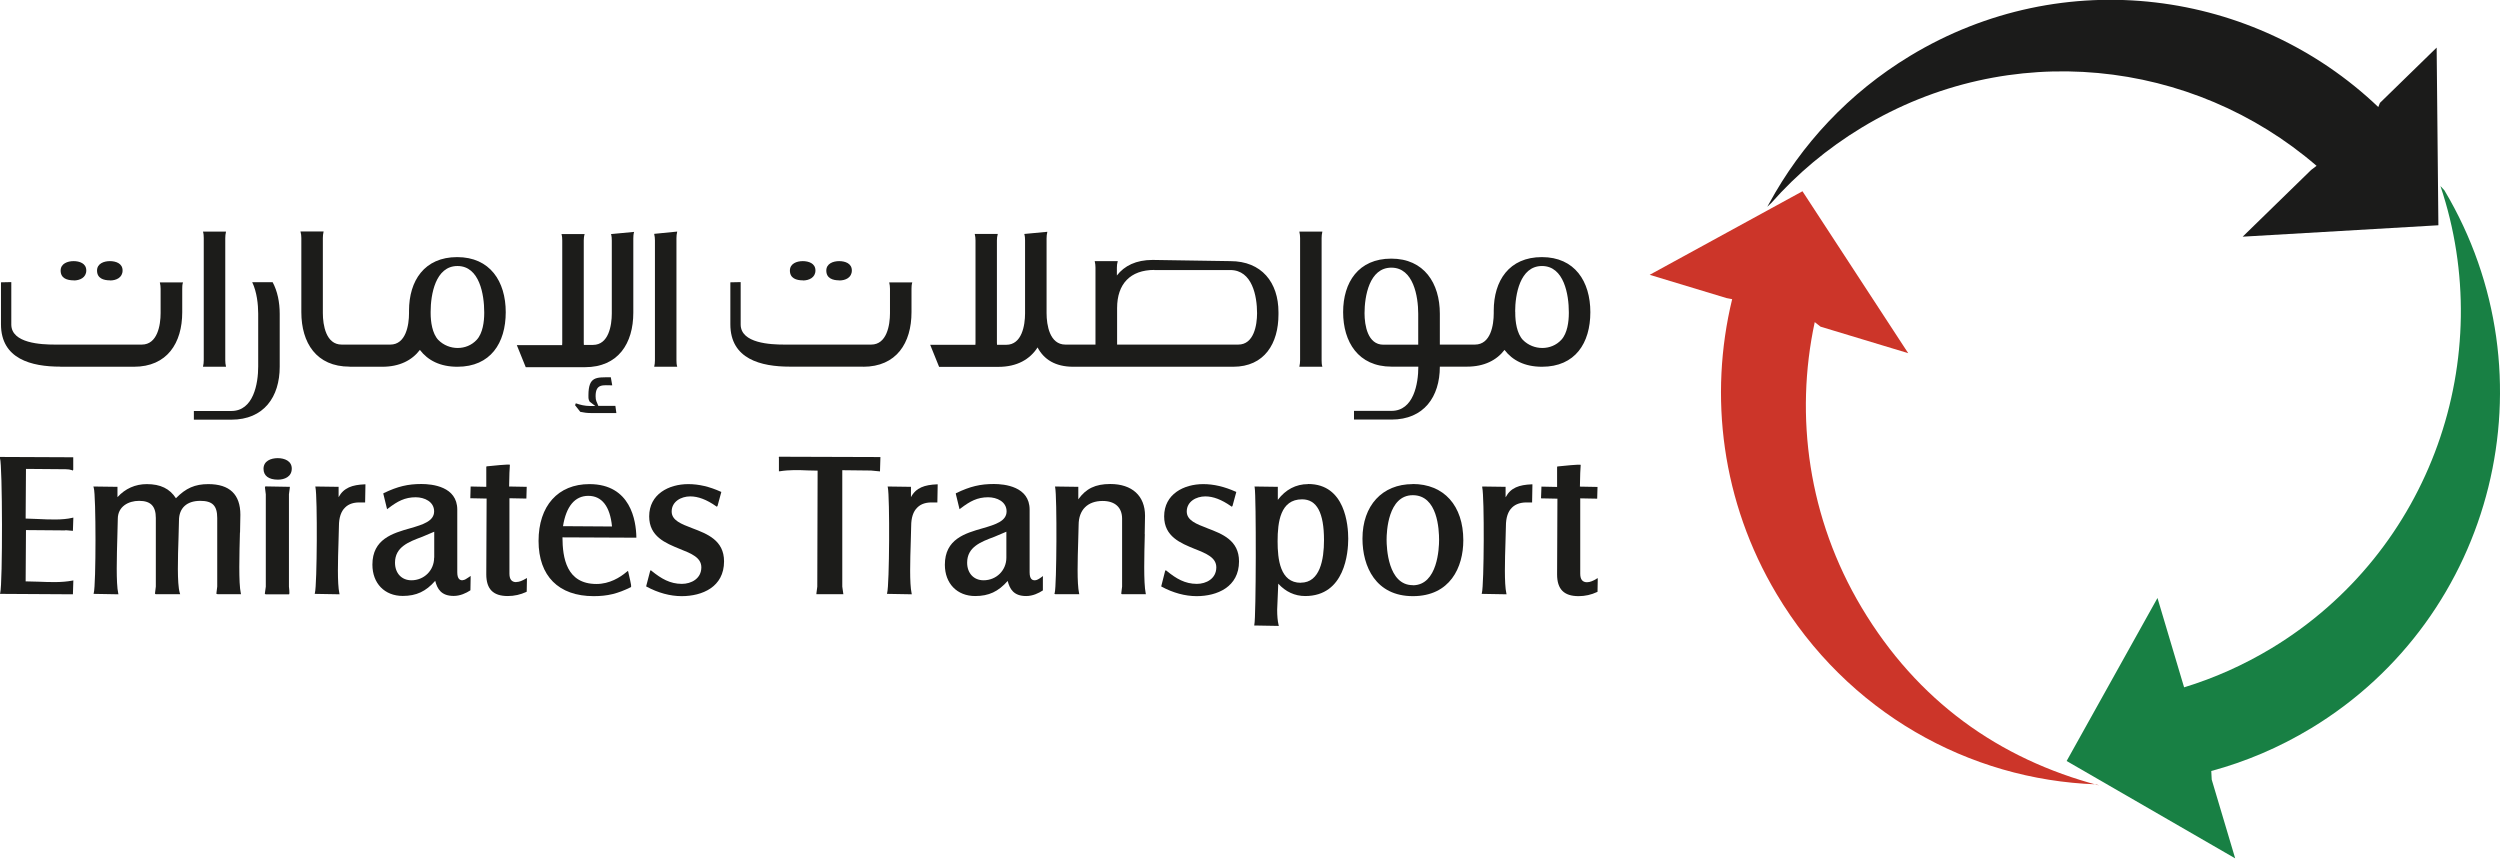
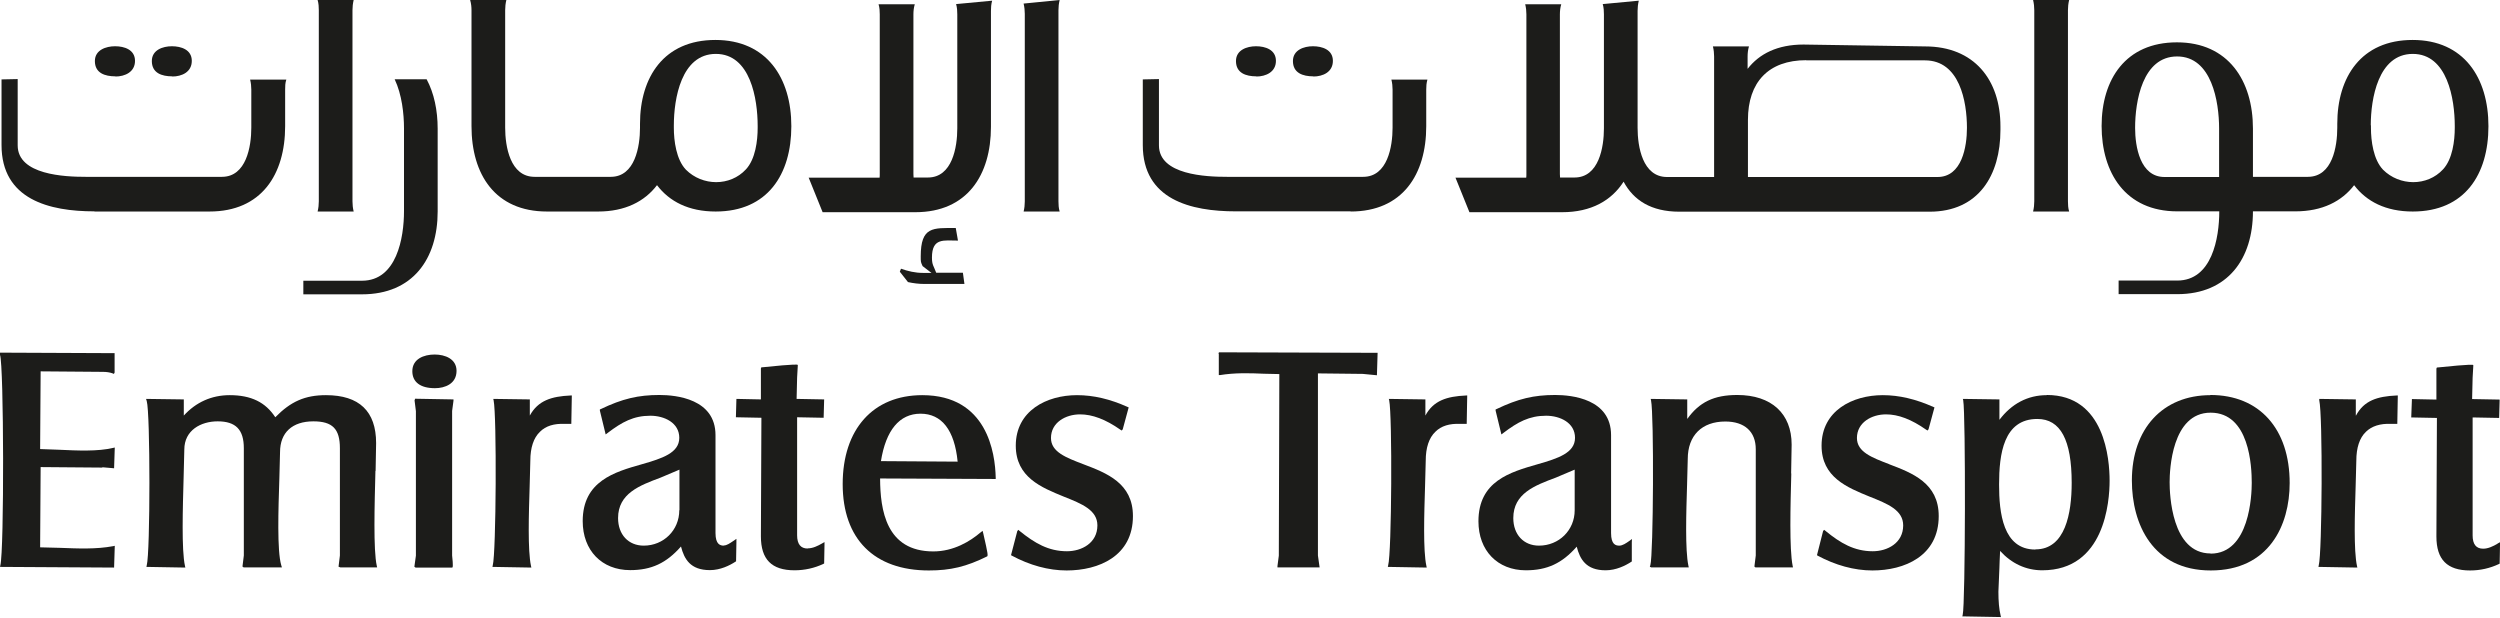
- <svg xmlns="http://www.w3.org/2000/svg" id="Layer_2" viewBox="0 0 230.06 78.99">
+ <svg xmlns="http://www.w3.org/2000/svg" id="Layer_2" viewBox="0 0 147.03 36.29">
  <defs>
    <style>
      .cls-1 {
        fill: #1c1c1a;
      }
- 
-       .cls-2 {
-         fill: #cc3529;
-       }
- 
-       .cls-2, .cls-3, .cls-4 {
-         fill-rule: evenodd;
-       }
- 
-       .cls-3 {
-         fill: #188044;
-       }
- 
-       .cls-4 {
-         fill: #1b1b1a;
-       }
    </style>
  </defs>
  <g id="Layer_2-2" data-name="Layer_2">
    <g>
-       <path class="cls-3" d="M224.94,17.51c10.19,17.08,4.7,39.25-12.27,49.51-2.95,1.78-6.03,3.08-9.18,3.93l.04.79,2.16,7.25-15.51-8.96,8.36-15,2.24,7.52.21.7c2.76-.84,5.46-2.04,8.05-3.6,14.73-8.91,20.83-26.78,15.54-42.53" />
-       <path class="cls-2" d="M193.17,72.28c-9.25-2.44-16.74-7.8-21.86-16.38-4.9-8.21-6.17-17.59-4.31-26.26l.53.42,8.07,2.44-9.73-14.9-14.06,7.69,7.07,2.14.52.1c-2.16,8.91-.97,18.65,4.09,27.13,6.49,10.89,17.7,17.11,29.43,17.52" />
-       <g>
-         <path class="cls-1" d="M6.02,48.79l.69.06.04-1.22-.09.02c-.91.22-2.13.16-3.2.11,0,0-.85-.03-1.1-.04l.03-4.57,3.66.03c.22,0,.4.03.55.08l.1.04.04-.08v-1.14l-6.74-.03v.13c.23.62.25,11.5.02,12.38l-.02.09,6.71.04.04-1.28-.09.02c-1.01.19-2.08.14-3.12.1,0,0-.93-.02-1.18-.03l.03-4.72,3.63.03Z" />
-         <path class="cls-1" d="M22.09,49.01l.03-1.64c0-1.87-.99-2.82-2.95-2.82-1.23,0-2.07.37-2.98,1.3-.57-.88-1.42-1.3-2.68-1.3-1.07,0-1.99.42-2.7,1.2v-.95l-2.22-.03.04.13c.21.68.21,8.9,0,9.66l-.02.09,2.29.04-.02-.09c-.21-.94-.13-3.43-.08-5.25l.04-1.6c0-1.14.98-1.66,1.96-1.66,1.07,0,1.54.49,1.54,1.58v6.31l-.08.65.07.05h2.25l-.04-.13c-.25-.85-.17-3.3-.11-5.1l.04-1.55c0-1.15.72-1.81,1.96-1.81,1.13,0,1.56.45,1.56,1.58v6.31l-.08.66.11.04h2.16l-.02-.09c-.21-.93-.13-3.63-.08-5.59Z" />
-         <path class="cls-1" d="M25.56,42.16c-.63,0-1.31.26-1.31.98,0,.64.47,1,1.33,1,.59,0,1.27-.26,1.27-1.02,0-.7-.67-.96-1.29-.96Z" />
-         <path class="cls-1" d="M24.38,44.85l.08.64v8.5l-.09.65.07.05h2.16l.02-.03s.04-.06-.03-.68v-8.5l.08-.6v-.08s-2.26-.04-2.26-.04l-.02.08Z" />
-         <path class="cls-1" d="M31.16,45.75v-.95l-2.15-.03.02.08c.19.9.15,8.97-.05,9.71l-.02.09,2.29.04-.02-.09c-.2-.92-.13-3.09-.08-4.69l.04-1.5c0-.77.19-1.35.57-1.71.34-.34.83-.49,1.46-.46h.38l.03-1.67h-.08c-1.12.05-1.91.3-2.39,1.18Z" />
-         <path class="cls-1" d="M42.57,53.4c-.21,0-.49-.07-.49-.74v-5.76c0-2.13-2.31-2.36-3.3-2.36-1.24,0-2.18.22-3.45.83l-.05.02v.07s.34,1.4.34,1.4l.12-.09c.84-.64,1.52-1.01,2.51-1.01.82,0,1.7.41,1.7,1.3s-1.01,1.21-2.19,1.55c-1.63.46-3.49,1-3.49,3.35,0,1.72,1.12,2.88,2.79,2.88,1.25,0,2.13-.41,2.99-1.39.19.74.55,1.39,1.7,1.39.61,0,1.16-.27,1.51-.5l.03-.02.02-1.13v-.19l-.19.13c-.18.12-.37.26-.55.26ZM39.95,51.32c0,1.17-.92,2.08-2.09,2.08-.9,0-1.51-.65-1.51-1.62,0-1.45,1.27-1.92,2.5-2.38,0,0,.82-.35,1.11-.47v2.38Z" />
-         <path class="cls-1" d="M47.5,53.57c-.41,0-.62-.26-.62-.78v-6.94l1.56.03.03-1.08-1.62-.03.03-1.26.04-.7v-.03l-.02-.02s-.05-.06-2.06.15h-.06s-.03.07-.03.07v1.82l-1.44-.03-.03,1.08,1.5.03-.03,6.97c0,1.36.63,2,1.98,2,.59,0,1.18-.13,1.7-.38l.04-.02.02-1.08v-.18l-.14.08c-.26.15-.55.29-.84.29Z" />
-         <path class="cls-1" d="M58.56,49.41c-.03-1.46-.5-4.86-4.32-4.86-2.89,0-4.68,2-4.68,5.23s1.85,5.08,5.07,5.08c1.27,0,2.2-.22,3.43-.83.04-.06.06-.09-.23-1.34l-.04-.16-.13.1c-.6.51-1.57,1.11-2.77,1.11-2.78,0-3.12-2.43-3.13-4.29l6.8.03v-.07ZM51.81,48.42c.29-1.82,1.09-2.79,2.33-2.79s2,.96,2.18,2.82l-4.51-.03Z" />
-         <path class="cls-1" d="M63.71,48.61c-1.02-.39-1.9-.72-1.9-1.54,0-.91.86-1.39,1.71-1.39.72,0,1.5.29,2.37.9l.08.05.06-.07.35-1.29-.05-.02c-1.04-.47-2.02-.7-2.99-.7-1.79,0-3.6.92-3.6,2.97,0,1.86,1.51,2.46,2.83,3,1.06.42,1.97.79,1.97,1.69,0,1.04-.93,1.52-1.79,1.52-1.09,0-1.9-.48-2.78-1.19l-.08-.07-.06.07-.37,1.42.05.03c1.04.56,2.15.87,3.22.87,1.89,0,3.9-.84,3.9-3.2,0-1.94-1.55-2.53-2.92-3.05Z" />
-         <path class="cls-1" d="M71.68,42.12v1.25h.07c.86-.14,1.73-.12,2.58-.08l.91.02-.03,10.68-.08.61v.08s.1,0,.1,0h2.38l-.02-.13-.08-.57v-10.71l2.64.03.83.08.04-1.32-9.33-.03-.03.07Z" />
-         <path class="cls-1" d="M83.83,45.75v-.95l-2.15-.03.02.08c.19.9.15,8.97-.06,9.71l-.02.09,2.29.04-.02-.09c-.2-.91-.13-3.09-.08-4.69l.04-1.5c0-.77.19-1.35.57-1.71.34-.34.83-.49,1.46-.46h.38l.03-1.67h-.07c-1.13.05-1.92.3-2.39,1.18Z" />
-         <path class="cls-1" d="M95.23,53.4c-.21,0-.48-.07-.48-.74v-5.76c0-2.13-2.31-2.36-3.29-2.36-1.25,0-2.18.22-3.45.83l-.05.02v.07s.34,1.4.34,1.4l.12-.09c.84-.64,1.52-1.01,2.51-1.01.82,0,1.7.41,1.7,1.3s-1.01,1.21-2.19,1.55c-1.64.47-3.49,1-3.49,3.36,0,1.72,1.12,2.88,2.79,2.88,1.25,0,2.13-.41,2.99-1.39.19.74.55,1.39,1.7,1.39.61,0,1.16-.27,1.51-.5l.03-.02v-1.13s.01-.19.01-.19l-.18.13c-.17.12-.38.26-.56.26ZM92.61,51.32c0,1.17-.92,2.08-2.1,2.08-.9,0-1.51-.65-1.51-1.62,0-1.45,1.27-1.92,2.5-2.38,0,0,.82-.35,1.11-.47v2.38Z" />
-         <path class="cls-1" d="M105.34,49.16l.03-1.7c0-1.83-1.19-2.92-3.2-2.92-1.37,0-2.23.42-2.94,1.41v-1.15l-2.15-.03.02.08c.18.85.14,9.1-.04,9.7l-.03.09.08.04h2.21l-.02-.09c-.2-.93-.13-3.15-.08-4.77l.04-1.51c0-1.39.83-2.21,2.21-2.21,1.14,0,1.79.6,1.79,1.63v6.25l-.08.65.06.05h2.21l-.02-.09c-.2-.99-.13-3.57-.08-5.44Z" />
-         <path class="cls-1" d="M111.11,48.61c-1.02-.39-1.9-.72-1.9-1.54,0-.91.86-1.39,1.71-1.39.72,0,1.49.29,2.36.9l.08.05.06-.07.35-1.29-.05-.02c-1.05-.47-2.03-.7-2.99-.7-1.79,0-3.6.92-3.6,2.97,0,1.86,1.51,2.46,2.83,3,1.06.42,1.97.79,1.97,1.69,0,1.04-.93,1.52-1.79,1.52-1.09,0-1.9-.48-2.77-1.19l-.09-.07-.06.07-.36,1.42.04.03c1.04.56,2.15.87,3.22.87,1.88,0,3.9-.84,3.9-3.2,0-1.94-1.55-2.53-2.92-3.05Z" />
-         <path class="cls-1" d="M120.37,44.55c-1.12,0-2.07.51-2.78,1.45v-1.2l-2.15-.03.02.08c.15.8.13,12.01-.03,12.62l-.02.09,2.27.04-.02-.09c-.09-.38-.13-.84-.13-1.4l.06-1.42s.02-.67.04-.98c.67.74,1.52,1.14,2.48,1.14,3.67,0,3.96-4.03,3.96-5.27s-.27-5.04-3.69-5.04ZM119.7,53.63c-1.91,0-2.13-2.18-2.13-3.82,0-1.79.26-3.86,2.25-3.86,1.36,0,2.02,1.23,2.02,3.76,0,1.78-.37,3.91-2.13,3.91Z" />
-         <path class="cls-1" d="M130,44.55c-2.8,0-4.62,1.97-4.62,5.02,0,2.56,1.22,5.29,4.64,5.29s4.64-2.65,4.64-5.14c0-3.19-1.78-5.18-4.66-5.18ZM130.01,53.85c-2.3,0-2.41-3.49-2.41-4.19s.12-4.09,2.41-4.09,2.42,3.16,2.42,4.13c0,.7-.12,4.16-2.42,4.16Z" />
-         <path class="cls-1" d="M138.55,45.75v-.95l-2.15-.03v.08c.21.89.17,8.97-.03,9.71l-.02.09,2.29.04-.02-.09c-.2-.91-.13-3.09-.08-4.69l.04-1.5c0-.77.19-1.35.57-1.71.34-.33.84-.49,1.46-.46h.38l.03-1.67h-.08c-1.13.05-1.91.3-2.38,1.18Z" />
-         <path class="cls-1" d="M146.88,53.29c-.26.15-.55.29-.84.29-.41,0-.62-.26-.62-.78v-6.94l1.56.03.03-1.08-1.62-.03.03-1.26.04-.7v-.03l-.02-.02s-.06-.06-2.06.15h-.06s-.03.07-.03.07v1.82l-1.44-.03-.04,1.08,1.51.03-.03,6.97c0,1.36.63,2,1.98,2,.6,0,1.17-.13,1.7-.38l.04-.02.02-1.08v-.18l-.15.08Z" />
-         <path class="cls-1" d="M138.45,32.2c.73.96,1.86,1.55,3.45,1.55,3.06,0,4.45-2.18,4.45-5.02s-1.44-5.07-4.46-5.07-4.43,2.18-4.43,4.93v.14s0,.06,0,.09h0c0,1.1-.28,2.89-1.73,2.89h-3.23v-2.84c0-2.81-1.45-5.07-4.47-5.07s-4.43,2.18-4.43,4.92,1.39,5.02,4.45,5.02h2.47c0,1.57-.43,4.07-2.47,4.07h-3.45v.8h3.45c2.98,0,4.45-2.09,4.45-4.87h2.5c1.58,0,2.73-.59,3.46-1.55ZM139.43,28.68c0-1.55.43-4.2,2.47-4.2s2.47,2.66,2.47,4.24v.11c0,.75-.13,1.84-.69,2.44-.93,1.01-2.56.99-3.53.02-.57-.6-.71-1.7-.71-2.46v-.15ZM127.3,31.72c-1.44,0-1.73-1.79-1.73-2.89,0-1.55.43-4.2,2.47-4.2s2.47,2.67,2.47,4.24v2.85h-3.2Z" />
-         <path class="cls-1" d="M32.17,33.75h3.01c1.58,0,2.73-.59,3.46-1.55.73.96,1.86,1.55,3.45,1.55,3.05,0,4.45-2.18,4.45-5.02s-1.45-5.07-4.47-5.07-4.43,2.18-4.43,4.93v.14s0,.06,0,.09h0c0,1.1-.29,2.89-1.72,2.89h-4.48c-1.44,0-1.73-1.79-1.73-2.89v-6.92c0-.19.02-.39.07-.6h-2.13c.06.21.08.41.08.6v6.82c0,2.84,1.39,5.02,4.44,5.02ZM39.63,28.68c0-1.55.43-4.2,2.47-4.2s2.46,2.66,2.46,4.24v.11c0,.75-.13,1.84-.69,2.44-.93,1.01-2.56.99-3.53.02-.57-.6-.71-1.7-.71-2.46v-.15Z" />
-         <path class="cls-1" d="M25.74,33.75v-4.87c0-1.08-.21-2.09-.65-2.91h-1.88c.43.9.55,2.05.55,2.89v4.87c0,1.57-.43,4.09-2.47,4.09h-3.45v.8h3.45c2.99,0,4.45-2.09,4.45-4.87Z" />
-         <path class="cls-1" d="M52.99,37.11l-.07.18.48.61c.32.07.64.11.97.11h2.35l-.09-.66h-1.57c-.15-.41-.25-.45-.25-.89,0-1.18.7-1,1.53-1l-.13-.74c-1.34,0-2.06-.1-2.06,1.67,0,.33,0,.33.11.57l.52.4h-.51c-.44,0-.87-.1-1.29-.25Z" />
-         <path class="cls-1" d="M18.68,33.75h2.12c-.05-.2-.07-.41-.07-.6v-11.24c0-.19.02-.39.07-.6h-2.12c.06.21.07.41.07.6v11.24c0,.19-.02.39-.07.6Z" />
-         <path class="cls-1" d="M119.57,33.75h2.12c-.06-.2-.07-.41-.07-.6v-11.24c0-.19.02-.39.07-.6h-2.12c.05.21.07.41.07.6v11.24c0,.19-.02.39-.07.6Z" />
-         <path class="cls-1" d="M51.74,31.76h-4.18l.82,2.03h5.45c3.06,0,4.45-2.19,4.45-5.02v-6.83c0-.18.01-.39.07-.6l-2.12.2c.06.21.07.41.07.6v6.71c0,1.1-.29,2.89-1.73,2.89h-.84c0-.07-.01-.13-.01-.2v-9.41c0-.18.02-.39.08-.59h-2.13c.06.2.07.41.07.59v9.41c0,.06,0,.13-.01.2Z" />
-         <path class="cls-1" d="M60.2,33.75h2.12c-.06-.2-.07-.41-.07-.6v-11.24c0-.19.02-.39.07-.6l-2.12.21c.05.21.07.41.07.6v11.04c0,.19-.02.39-.07.6Z" />
-         <path class="cls-1" d="M95.49,31.99c.58,1.08,1.61,1.76,3.28,1.76h14.71c2.89,0,4.17-2.15,4.17-4.81v-.21c0-2.74-1.55-4.7-4.43-4.7l-7.15-.11c-1.53,0-2.6.54-3.29,1.43v-.73c0-.18.02-.39.08-.59h-2.12c.05.2.07.41.07.59v6.93c0,.05,0,.11,0,.16h-2.77c-1.44,0-1.73-1.79-1.73-2.89h0s0-.04,0-.06v-6.83c0-.18.02-.39.07-.6l-2.12.2c.06.21.07.41.07.6v6.71c0,1.1-.29,2.89-1.73,2.89h-.85c0-.07-.01-.13-.01-.2v-9.41c0-.18.02-.39.08-.59h-2.12c.05.2.07.41.07.59v9.41c0,.06,0,.13-.01.2h-4.16l.82,2.03h5.45c1.72,0,2.91-.69,3.62-1.8ZM106.22,24.85h6.99c2.04,0,2.47,2.42,2.47,3.97,0,1.1-.29,2.89-1.73,2.89h-11.15c0-.05,0-.11,0-.16v-3.2c0-2.22,1.21-3.51,3.43-3.51Z" />
-         <path class="cls-1" d="M6.79,25.81c.55,0,1.15-.26,1.15-.92s-.63-.86-1.17-.86-1.19.22-1.19.87c0,.71.59.9,1.21.9Z" />
-         <path class="cls-1" d="M10.13,25.81c.56,0,1.15-.26,1.15-.92s-.63-.86-1.17-.86-1.18.22-1.18.87c0,.71.59.9,1.2.9Z" />
-         <path class="cls-1" d="M73.89,25.81c.55,0,1.15-.26,1.15-.92s-.63-.86-1.17-.86-1.18.22-1.18.87c0,.71.59.9,1.2.9Z" />
-         <path class="cls-1" d="M77.24,25.81c.56,0,1.15-.26,1.15-.92s-.63-.86-1.17-.86-1.18.22-1.18.87c0,.71.59.9,1.2.9Z" />
-         <path class="cls-1" d="M79.43,33.75c3.06,0,4.45-2.18,4.45-5.02v-2.15c0-.18.01-.39.07-.59h-2.12c.05.2.07.41.07.59v2.24c0,1.1-.29,2.89-1.73,2.89h-8.01c-1.22,0-4-.11-4-1.85v-3.9l-.95.02v3.86c0,3.21,2.82,3.9,5.47,3.9h6.76Z" />
-         <path class="cls-1" d="M5.56,33.75h6.76c3.06,0,4.45-2.18,4.45-5.02v-2.15c0-.18,0-.39.07-.59h-2.13c.05.2.07.41.07.59v2.24c0,1.1-.29,2.89-1.73,2.89H5.04c-1.22,0-4-.11-4-1.85v-3.9l-.95.02v3.86c0,3.21,2.82,3.9,5.46,3.9Z" />
-       </g>
-       <path class="cls-4" d="M163.01,18.67c2.35-2.66,5.14-5.01,8.33-6.94,13.6-8.22,30.42-6.32,41.84,3.53l-.5.38-6.3,6.14,18.01-1.05-.16-16.35-5.22,5.09-.15.38c-11.39-10.86-28.98-13.24-43.08-4.71-5.65,3.42-10.03,8.16-12.98,13.59l-.17.3" />
+       <path class="cls-1" d="M6.02,27.48l.69.06.04-1.22-.09.02c-.91.22-2.13.16-3.2.11,0,0-.85-.03-1.1-.04l.03-4.57,3.66.03c.22,0,.4.03.55.08l.1.04.04-.08v-1.14l-6.74-.03v.13c.23.62.25,11.5.02,12.38l-.02.09,6.71.04.04-1.28-.09.02c-1.01.19-2.08.14-3.12.1,0,0-.93-.02-1.18-.03l.03-4.72,3.63.03Z" />
+       <path class="cls-1" d="M22.09,27.7l.03-1.64c0-1.87-.99-2.82-2.95-2.82-1.23,0-2.07.37-2.98,1.3-.57-.88-1.42-1.3-2.68-1.3-1.07,0-1.99.42-2.7,1.2v-.95l-2.22-.03.04.13c.21.68.21,8.9,0,9.66l-.02.09,2.29.04-.02-.09c-.21-.94-.13-3.43-.08-5.25l.04-1.6c0-1.14.98-1.66,1.96-1.66,1.07,0,1.54.49,1.54,1.58v6.31l-.08.65.07.05h2.25l-.04-.13c-.25-.85-.17-3.3-.11-5.1l.04-1.55c0-1.15.72-1.81,1.96-1.81,1.13,0,1.56.45,1.56,1.58v6.31l-.08.66.11.04h2.16l-.02-.09c-.21-.93-.13-3.63-.08-5.59Z" />
+       <path class="cls-1" d="M25.56,20.85c-.63,0-1.31.26-1.31.98,0,.64.47,1,1.33,1,.59,0,1.27-.26,1.27-1.02,0-.7-.67-.96-1.29-.96Z" />
+       <path class="cls-1" d="M24.38,23.54l.08.64v8.5l-.09.65.07.05h2.16l.02-.03s.04-.06-.03-.68v-8.5l.08-.6v-.08s-2.26-.04-2.26-.04l-.02.08Z" />
+       <path class="cls-1" d="M31.16,24.44v-.95l-2.15-.03.02.08c.19.9.15,8.97-.05,9.71l-.02.09,2.29.04-.02-.09c-.2-.92-.13-3.09-.08-4.69l.04-1.5c0-.77.19-1.35.57-1.71.34-.34.83-.49,1.46-.46h.38l.03-1.67h-.08c-1.12.05-1.91.3-2.39,1.18Z" />
+       <path class="cls-1" d="M42.57,32.09c-.21,0-.49-.07-.49-.74v-5.76c0-2.13-2.31-2.36-3.3-2.36-1.24,0-2.18.22-3.45.83l-.05.02v.07s.34,1.4.34,1.4l.12-.09c.84-.64,1.52-1.01,2.51-1.01.82,0,1.7.41,1.7,1.3s-1.01,1.21-2.19,1.55c-1.63.46-3.49,1-3.49,3.35,0,1.72,1.12,2.88,2.79,2.88,1.25,0,2.13-.41,2.99-1.39.19.74.55,1.39,1.7,1.39.61,0,1.16-.27,1.51-.5l.03-.02.02-1.13v-.19l-.19.13c-.18.12-.37.26-.55.26ZM39.95,30.01c0,1.17-.92,2.08-2.09,2.08-.9,0-1.51-.65-1.51-1.62,0-1.45,1.27-1.92,2.5-2.38,0,0,.82-.35,1.11-.47v2.38Z" />
+       <path class="cls-1" d="M47.5,32.26c-.41,0-.62-.26-.62-.78v-6.94l1.56.03.03-1.08-1.62-.03.03-1.26.04-.7v-.03l-.02-.02s-.05-.06-2.06.15h-.06s-.03.07-.03.07v1.82l-1.44-.03-.03,1.08,1.5.03-.03,6.97c0,1.36.63,2,1.98,2,.59,0,1.18-.13,1.7-.38l.04-.02.02-1.08v-.18l-.14.08c-.26.15-.55.29-.84.29Z" />
+       <path class="cls-1" d="M58.56,28.1c-.03-1.46-.5-4.86-4.32-4.86-2.89,0-4.68,2-4.68,5.23s1.85,5.08,5.07,5.08c1.27,0,2.2-.22,3.43-.83.04-.06.06-.09-.23-1.34l-.04-.16-.13.1c-.6.51-1.57,1.11-2.77,1.11-2.78,0-3.12-2.43-3.13-4.29l6.8.03v-.07ZM51.81,27.12c.29-1.82,1.09-2.79,2.33-2.79s2,.96,2.18,2.82l-4.51-.03Z" />
+       <path class="cls-1" d="M63.71,27.3c-1.02-.39-1.9-.72-1.9-1.54,0-.91.86-1.39,1.71-1.39.72,0,1.5.29,2.37.9l.08.05.06-.07.35-1.29-.05-.02c-1.04-.47-2.02-.7-2.99-.7-1.79,0-3.6.92-3.6,2.97,0,1.86,1.51,2.46,2.83,3,1.06.42,1.97.79,1.97,1.69,0,1.04-.93,1.52-1.79,1.52-1.09,0-1.9-.48-2.78-1.19l-.08-.07-.06.07-.37,1.42.05.03c1.04.56,2.15.87,3.22.87,1.89,0,3.9-.84,3.9-3.2,0-1.94-1.55-2.53-2.92-3.05Z" />
+       <path class="cls-1" d="M71.68,20.81v1.25h.07c.86-.14,1.73-.12,2.58-.08l.91.02-.03,10.68-.08.61v.08s.1,0,.1,0h2.38l-.02-.13-.08-.57v-10.71l2.64.03.83.08.04-1.32-9.33-.03-.03.07Z" />
+       <path class="cls-1" d="M83.83,24.44v-.95l-2.15-.03.02.08c.19.9.15,8.97-.06,9.71l-.02.09,2.29.04-.02-.09c-.2-.91-.13-3.09-.08-4.69l.04-1.5c0-.77.19-1.35.57-1.71.34-.34.83-.49,1.46-.46h.38l.03-1.67h-.07c-1.13.05-1.92.3-2.39,1.18Z" />
+       <path class="cls-1" d="M95.23,32.09c-.21,0-.48-.07-.48-.74v-5.76c0-2.13-2.31-2.36-3.29-2.36-1.25,0-2.18.22-3.45.83l-.05.02v.07s.34,1.4.34,1.4l.12-.09c.84-.64,1.52-1.01,2.51-1.01.82,0,1.7.41,1.7,1.3s-1.01,1.21-2.19,1.55c-1.64.47-3.49,1-3.49,3.36,0,1.72,1.12,2.88,2.79,2.88,1.25,0,2.13-.41,2.99-1.39.19.74.55,1.39,1.7,1.39.61,0,1.16-.27,1.51-.5l.03-.02v-1.13s.01-.19.01-.19l-.18.13c-.17.12-.38.26-.56.26ZM92.61,30.01c0,1.17-.92,2.08-2.1,2.08-.9,0-1.51-.65-1.51-1.62,0-1.45,1.27-1.92,2.5-2.38,0,0,.82-.35,1.11-.47v2.38Z" />
+       <path class="cls-1" d="M105.34,27.85l.03-1.7c0-1.83-1.19-2.92-3.2-2.92-1.37,0-2.23.42-2.94,1.41v-1.15l-2.15-.03.02.08c.18.85.14,9.1-.04,9.7l-.03.09.08.04h2.21l-.02-.09c-.2-.93-.13-3.15-.08-4.77l.04-1.51c0-1.39.83-2.21,2.21-2.21,1.14,0,1.79.6,1.79,1.63v6.25l-.08.65.06.05h2.21l-.02-.09c-.2-.99-.13-3.57-.08-5.44Z" />
+       <path class="cls-1" d="M111.11,27.3c-1.02-.39-1.9-.72-1.9-1.54,0-.91.86-1.39,1.71-1.39.72,0,1.49.29,2.36.9l.08.05.06-.07.35-1.29-.05-.02c-1.05-.47-2.03-.7-2.99-.7-1.79,0-3.6.92-3.6,2.97,0,1.86,1.51,2.46,2.83,3,1.06.42,1.97.79,1.97,1.69,0,1.04-.93,1.52-1.79,1.52-1.09,0-1.9-.48-2.77-1.19l-.09-.07-.06.07-.36,1.42.04.03c1.04.56,2.15.87,3.22.87,1.88,0,3.9-.84,3.9-3.2,0-1.94-1.55-2.53-2.92-3.05Z" />
+       <path class="cls-1" d="M120.37,23.24c-1.12,0-2.07.51-2.78,1.45v-1.2l-2.15-.03.02.08c.15.8.13,12.01-.03,12.62l-.02.09,2.27.04-.02-.09c-.09-.38-.13-.84-.13-1.4l.06-1.42s.02-.67.04-.98c.67.74,1.52,1.14,2.48,1.14,3.67,0,3.96-4.03,3.96-5.27s-.27-5.04-3.69-5.04ZM119.7,32.32c-1.91,0-2.13-2.18-2.13-3.82,0-1.79.26-3.86,2.25-3.86,1.36,0,2.02,1.23,2.02,3.76,0,1.78-.37,3.91-2.13,3.91Z" />
+       <path class="cls-1" d="M130,23.24c-2.8,0-4.62,1.97-4.62,5.02,0,2.56,1.22,5.29,4.64,5.29s4.64-2.65,4.64-5.14c0-3.19-1.78-5.18-4.66-5.18ZM130.01,32.55c-2.3,0-2.41-3.49-2.41-4.19s.12-4.09,2.41-4.09,2.42,3.16,2.42,4.13c0,.7-.12,4.16-2.42,4.16Z" />
+       <path class="cls-1" d="M138.55,24.44v-.95l-2.15-.03v.08c.21.89.17,8.97-.03,9.71l-.02.09,2.29.04-.02-.09c-.2-.91-.13-3.09-.08-4.69l.04-1.5c0-.77.19-1.35.57-1.71.34-.33.84-.49,1.46-.46h.38l.03-1.67h-.08c-1.13.05-1.91.3-2.38,1.18Z" />
+       <path class="cls-1" d="M146.88,31.98c-.26.15-.55.29-.84.29-.41,0-.62-.26-.62-.78v-6.94l1.56.03.03-1.08-1.62-.03.03-1.26.04-.7v-.03l-.02-.02s-.06-.06-2.06.15h-.06s-.03.07-.03.07v1.82l-1.44-.03-.04,1.08,1.51.03-.03,6.97c0,1.36.63,2,1.98,2,.6,0,1.17-.13,1.7-.38l.04-.02.02-1.08v-.18l-.15.08Z" />
+       <path class="cls-1" d="M138.45,10.89c.73.96,1.86,1.55,3.45,1.55,3.06,0,4.45-2.18,4.45-5.02s-1.44-5.07-4.46-5.07-4.43,2.18-4.43,4.93v.14s0,.06,0,.09h0c0,1.1-.28,2.89-1.73,2.89h-3.23v-2.84c0-2.81-1.45-5.07-4.47-5.07s-4.43,2.18-4.43,4.92,1.39,5.02,4.45,5.02h2.47c0,1.57-.43,4.07-2.47,4.07h-3.45v.8h3.45c2.98,0,4.45-2.09,4.45-4.87h2.5c1.58,0,2.73-.59,3.46-1.55ZM139.43,7.37c0-1.55.43-4.2,2.47-4.2s2.47,2.66,2.47,4.24v.11c0,.75-.13,1.84-.69,2.44-.93,1.01-2.56.99-3.53.02-.57-.6-.71-1.7-.71-2.46v-.15ZM127.3,10.41c-1.44,0-1.73-1.79-1.73-2.89,0-1.55.43-4.2,2.47-4.2s2.47,2.67,2.47,4.24v2.85h-3.2Z" />
+       <path class="cls-1" d="M32.17,12.44h3.01c1.58,0,2.73-.59,3.46-1.55.73.96,1.86,1.55,3.45,1.55,3.05,0,4.45-2.18,4.45-5.02s-1.45-5.07-4.47-5.07-4.43,2.18-4.43,4.93v.14s0,.06,0,.09h0c0,1.1-.29,2.89-1.72,2.89h-4.48c-1.44,0-1.73-1.79-1.73-2.89V.6c0-.19.02-.39.07-.6h-2.13c.06.21.08.41.08.6v6.82c0,2.84,1.39,5.02,4.44,5.02ZM39.63,7.37c0-1.55.43-4.2,2.47-4.2s2.46,2.66,2.46,4.24v.11c0,.75-.13,1.84-.69,2.44-.93,1.01-2.56.99-3.53.02-.57-.6-.71-1.7-.71-2.46v-.15Z" />
+       <path class="cls-1" d="M25.74,12.44v-4.87c0-1.08-.21-2.09-.65-2.91h-1.88c.43.9.55,2.05.55,2.89v4.87c0,1.57-.43,4.09-2.47,4.09h-3.45v.8h3.45c2.99,0,4.45-2.09,4.45-4.87Z" />
+       <path class="cls-1" d="M52.99,15.8l-.07.18.48.61c.32.07.64.11.97.11h2.35l-.09-.66h-1.57c-.15-.41-.25-.45-.25-.89,0-1.18.7-1,1.53-1l-.13-.74c-1.34,0-2.06-.1-2.06,1.67,0,.33,0,.33.11.57l.52.4h-.51c-.44,0-.87-.1-1.29-.25Z" />
+       <path class="cls-1" d="M18.68,12.44h2.12c-.05-.2-.07-.41-.07-.6V.6c0-.19.02-.39.07-.6h-2.12c.06.21.07.41.07.6v11.24c0,.19-.02.39-.07.6Z" />
+       <path class="cls-1" d="M119.57,12.44h2.12c-.06-.2-.07-.41-.07-.6V.6c0-.19.02-.39.07-.6h-2.12c.05.21.07.41.07.6v11.24c0,.19-.02.39-.07.6Z" />
+       <path class="cls-1" d="M51.74,10.45h-4.18l.82,2.03h5.45c3.06,0,4.45-2.19,4.45-5.02V.64c0-.18.01-.39.07-.6l-2.12.2c.06.21.07.41.07.6v6.71c0,1.1-.29,2.89-1.73,2.89h-.84c0-.07-.01-.13-.01-.2V.84c0-.18.02-.39.08-.59h-2.13c.06.2.07.41.07.59v9.41c0,.06,0,.13-.01.2Z" />
+       <path class="cls-1" d="M60.2,12.44h2.12c-.06-.2-.07-.41-.07-.6V.6c0-.19.02-.39.07-.6l-2.12.21c.05.21.07.41.07.6v11.04c0,.19-.02.39-.07.6Z" />
+       <path class="cls-1" d="M95.49,10.69c.58,1.08,1.61,1.76,3.28,1.76h14.71c2.89,0,4.17-2.15,4.17-4.81v-.21c0-2.74-1.55-4.7-4.43-4.7l-7.15-.11c-1.53,0-2.6.54-3.29,1.43v-.73c0-.18.02-.39.08-.59h-2.12c.05.2.07.41.07.59v6.93c0,.05,0,.11,0,.16h-2.77c-1.44,0-1.73-1.79-1.73-2.89h0s0-.04,0-.06V.64c0-.18.02-.39.07-.6l-2.12.2c.06.21.07.41.07.6v6.71c0,1.1-.29,2.89-1.73,2.89h-.85c0-.07-.01-.13-.01-.2V.84c0-.18.02-.39.08-.59h-2.12c.05.2.07.41.07.59v9.41c0,.06,0,.13-.01.2h-4.16l.82,2.03h5.45c1.72,0,2.91-.69,3.62-1.8ZM106.22,3.55h6.99c2.04,0,2.47,2.42,2.47,3.97,0,1.1-.29,2.89-1.73,2.89h-11.15c0-.05,0-.11,0-.16v-3.2c0-2.22,1.21-3.51,3.43-3.51Z" />
+       <path class="cls-1" d="M6.79,4.5c.55,0,1.15-.26,1.15-.92s-.63-.86-1.17-.86-1.19.22-1.19.87c0,.71.59.9,1.21.9Z" />
+       <path class="cls-1" d="M10.13,4.5c.56,0,1.15-.26,1.15-.92s-.63-.86-1.17-.86-1.18.22-1.18.87c0,.71.59.9,1.2.9Z" />
+       <path class="cls-1" d="M73.89,4.5c.55,0,1.15-.26,1.15-.92s-.63-.86-1.17-.86-1.18.22-1.18.87c0,.71.59.9,1.2.9Z" />
+       <path class="cls-1" d="M77.24,4.5c.56,0,1.15-.26,1.15-.92s-.63-.86-1.17-.86-1.18.22-1.18.87c0,.71.59.9,1.2.9Z" />
+       <path class="cls-1" d="M79.43,12.44c3.06,0,4.45-2.18,4.45-5.02v-2.15c0-.18.01-.39.07-.59h-2.12c.05.2.07.41.07.59v2.24c0,1.1-.29,2.89-1.73,2.89h-8.01c-1.22,0-4-.11-4-1.85v-3.9l-.95.02v3.86c0,3.21,2.82,3.9,5.47,3.9h6.76Z" />
+       <path class="cls-1" d="M5.56,12.44h6.76c3.06,0,4.45-2.18,4.45-5.02v-2.15c0-.18,0-.39.07-.59h-2.13c.05.2.07.41.07.59v2.24c0,1.1-.29,2.89-1.73,2.89H5.04c-1.22,0-4-.11-4-1.85v-3.9l-.95.02v3.86c0,3.21,2.82,3.9,5.46,3.9Z" />
    </g>
  </g>
</svg>
